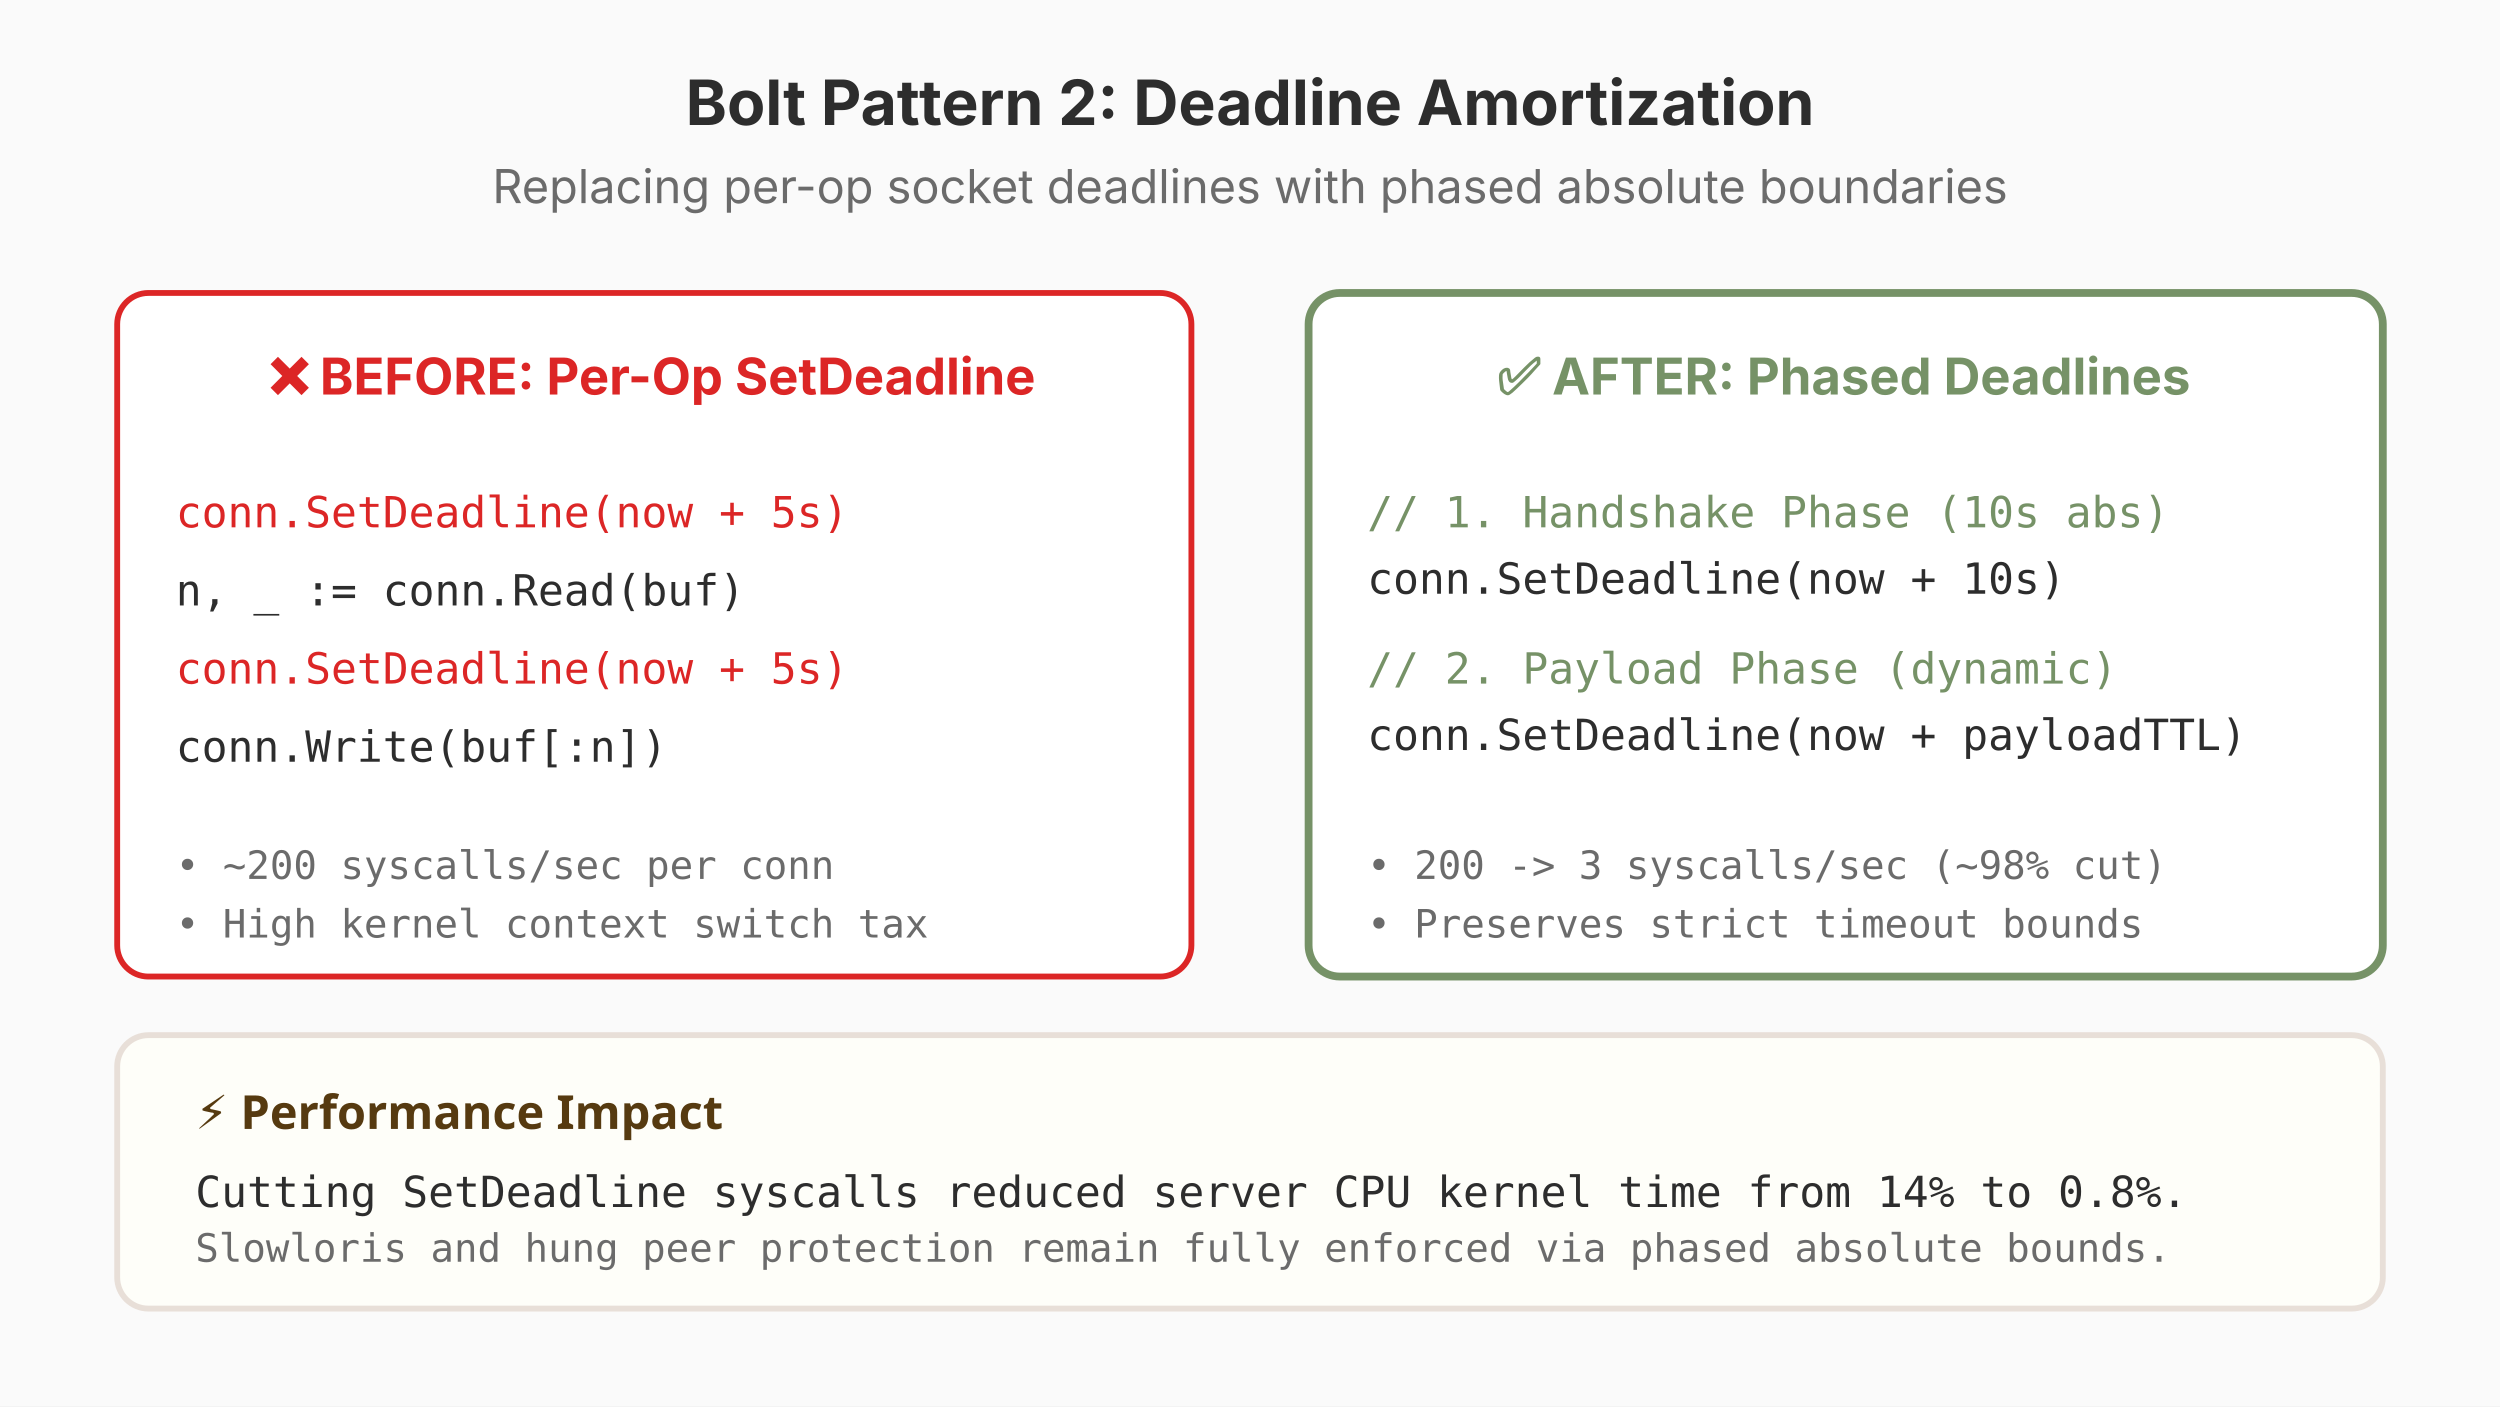
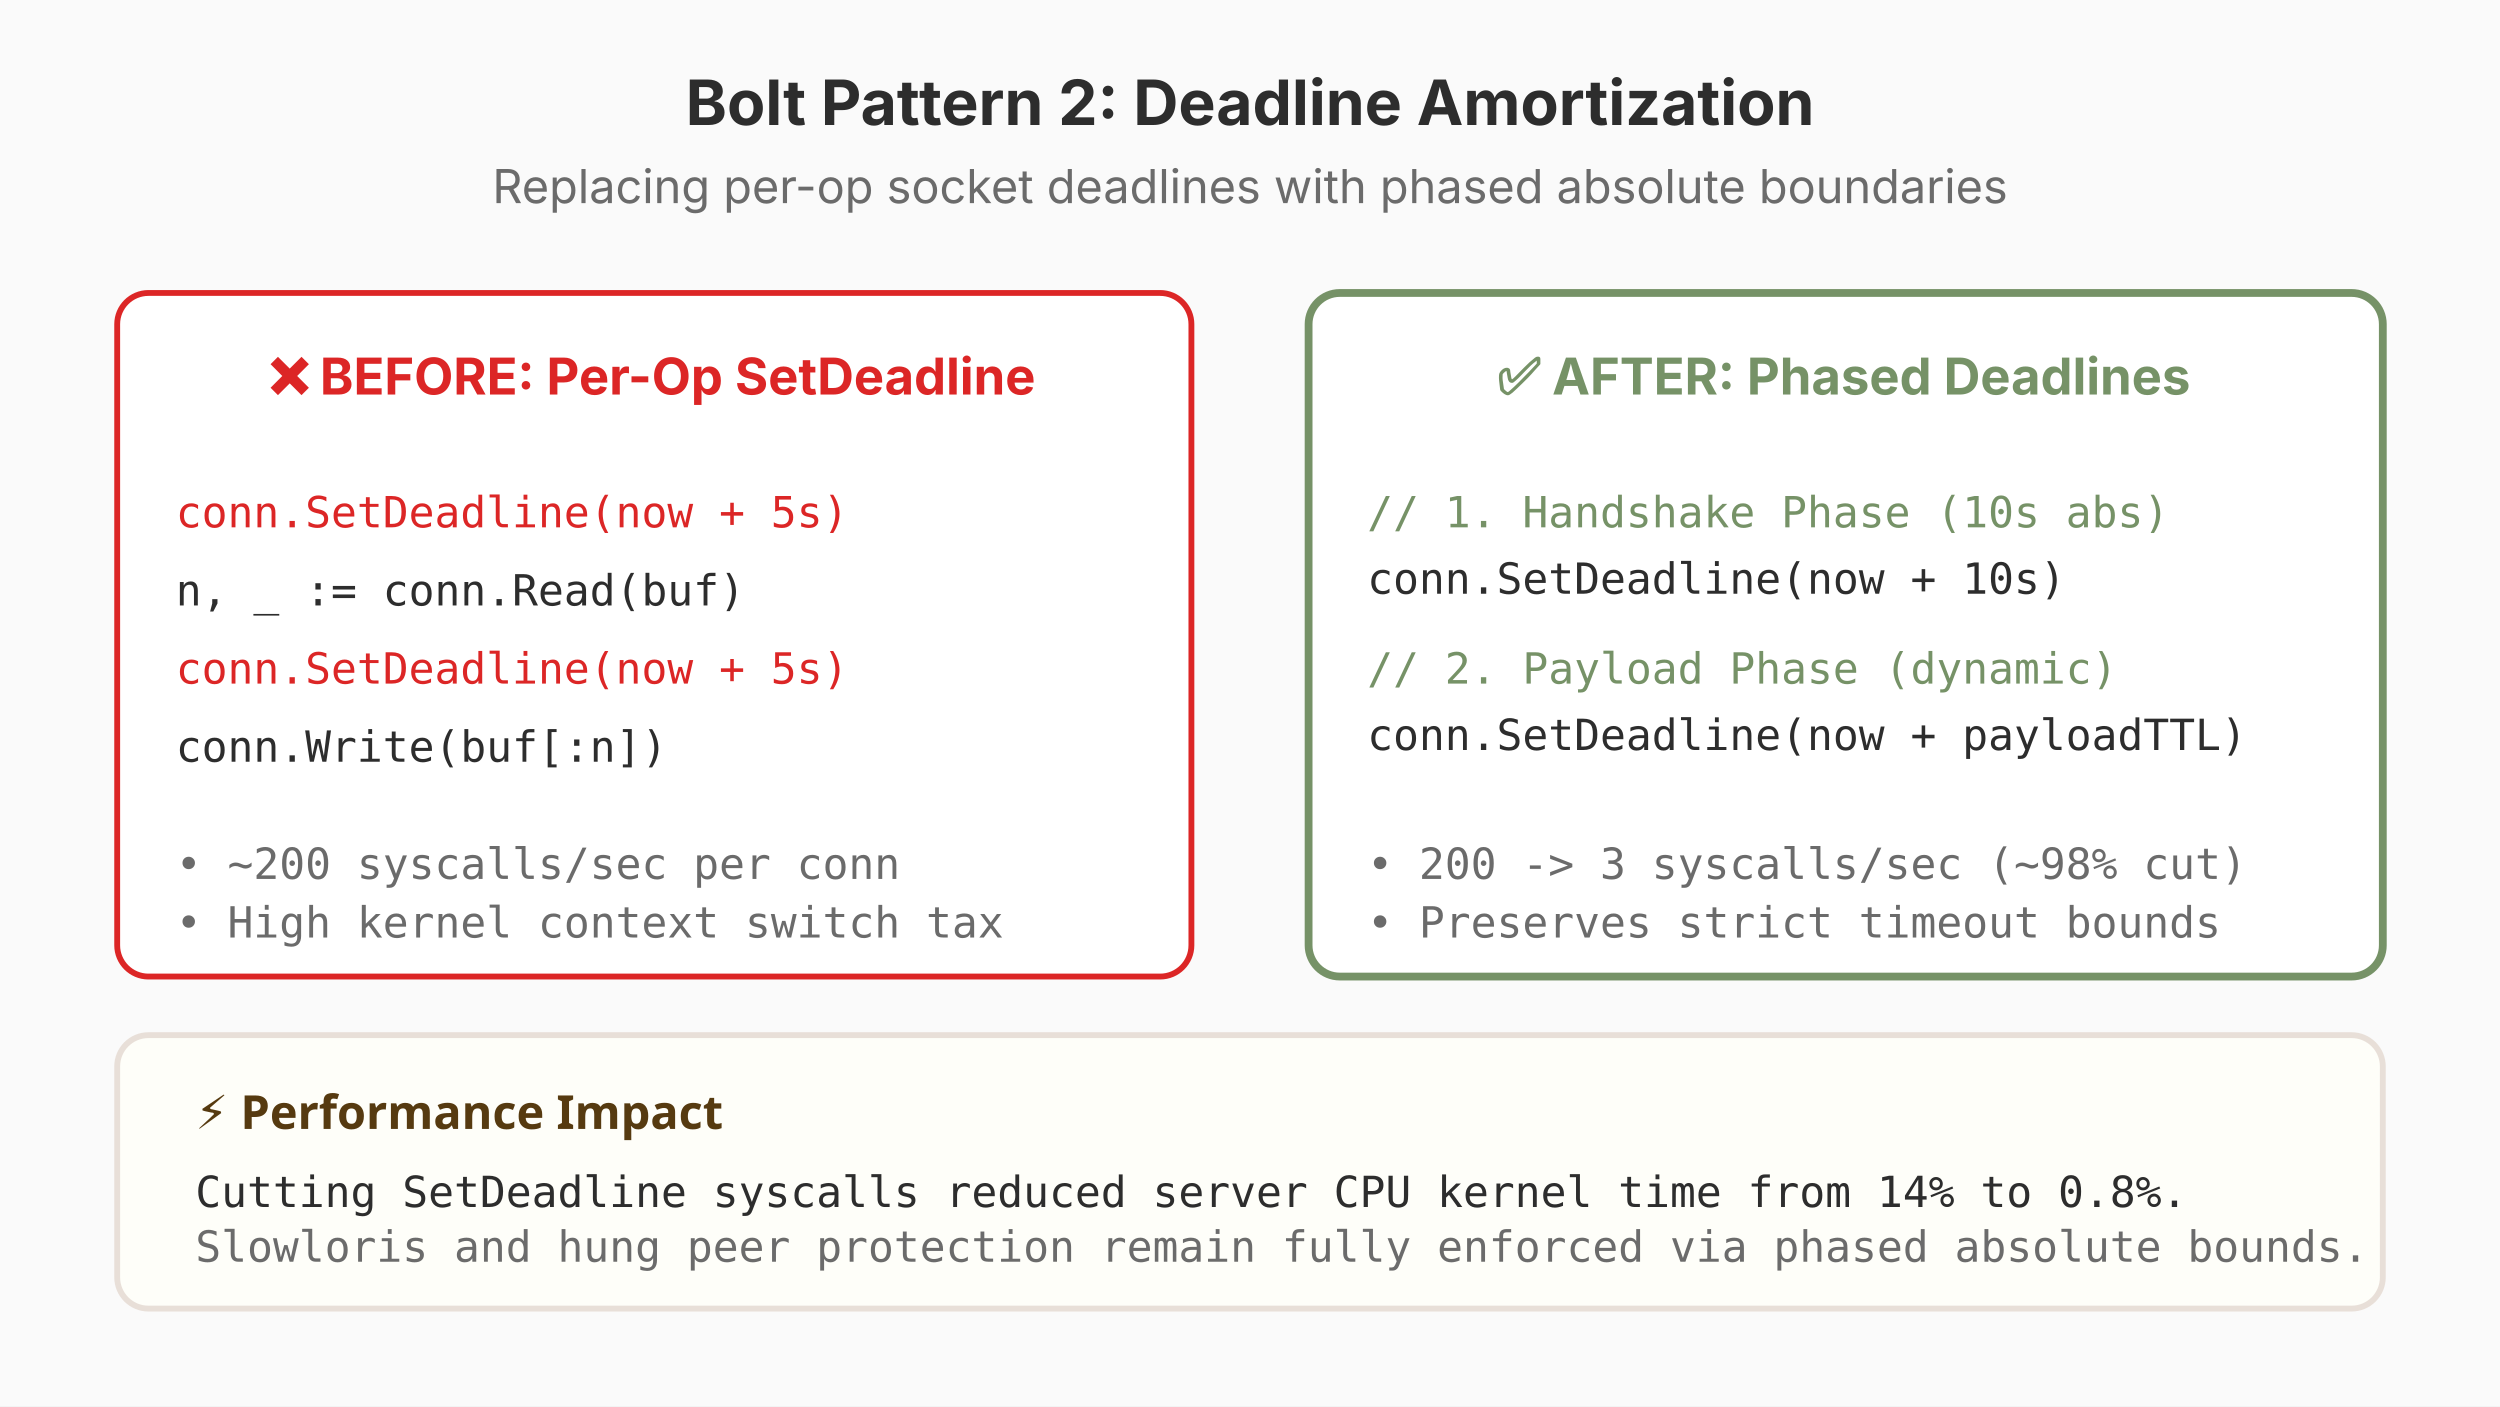
<svg xmlns="http://www.w3.org/2000/svg" viewBox="0 0 640 360" role="img" aria-labelledby="title-12b desc-12b">
  <defs>
    <style>
      .bg { fill: #FAFAFA; }
      .title { font-family: system-ui, -apple-system, sans-serif; font-size: 16px; font-weight: 700; fill: #2D2D2D; text-anchor: middle; }
      .subtitle { font-family: system-ui, -apple-system, sans-serif; font-size: 12px; fill: #6B6B6B; text-anchor: middle; }
      .card-bad { fill: #FFFFFF; stroke: #dc2626; stroke-width: 1.5; rx: 8; ry: 8; }
      .card-good { fill: #FFFFFF; stroke: #769267; stroke-width: 2; rx: 8; ry: 8; }
      .head-bad { font-family: system-ui, -apple-system, sans-serif; font-size: 13px; font-weight: 700; fill: #dc2626; text-anchor: middle; }
      .head-good { font-family: system-ui, -apple-system, sans-serif; font-size: 13px; font-weight: 700; fill: #769267; text-anchor: middle; }
      .code-line { font-family: ui-monospace, 'SF Mono', Menlo, monospace; font-size: 11px; }
-       .comm-line { font-family: ui-monospace, 'SF Mono', Menlo, monospace; font-size: 10px; fill: #6B6B6B; }
+       .comm-line { font-family: ui-monospace, 'SF Mono', Menlo, monospace; font-size: 11px; fill: #6B6B6B; }
    </style>
  </defs>
  <rect width="640" height="360" class="bg" />
  <text x="320" y="32" class="title">Bolt Pattern 2: Deadline Amortization</text>
  <text x="320" y="52" class="subtitle">Replacing per-op socket deadlines with phased absolute boundaries</text>
  <g transform="translate(30, 75)">
    <rect x="0" y="0" width="275" height="175" class="card-bad" />
    <text x="137" y="26" class="head-bad">❌ BEFORE: Per-Op SetDeadline</text>
    <g transform="translate(15, 45)">
      <text y="15" class="code-line" fill="#dc2626">conn.SetDeadline(now + 5s)</text>
      <text y="35" class="code-line" fill="#2D2D2D">n, _ := conn.Read(buf)</text>
      <text y="55" class="code-line" fill="#dc2626">conn.SetDeadline(now + 5s)</text>
      <text y="75" class="code-line" fill="#2D2D2D">conn.Write(buf[:n])</text>
      <text y="105" class="comm-line">• ~200 syscalls/sec per conn</text>
      <text y="120" class="comm-line">• High kernel context switch tax</text>
    </g>
  </g>
  <g transform="translate(335, 75)">
    <rect x="0" y="0" width="275" height="175" class="card-good" />
    <text x="137" y="26" class="head-good">✅ AFTER: Phased Deadlines</text>
    <g transform="translate(15, 45)">
      <text y="15" class="code-line" fill="#769267">// 1. Handshake Phase (10s abs)</text>
      <text y="32" class="code-line" fill="#2D2D2D">conn.SetDeadline(now + 10s)</text>
      <text y="55" class="code-line" fill="#769267">// 2. Payload Phase (dynamic)</text>
      <text y="72" class="code-line" fill="#2D2D2D">conn.SetDeadline(now + payloadTTL)</text>
      <text y="105" class="comm-line">• 200 -&gt; 3 syscalls/sec (~98% cut)</text>
      <text y="120" class="comm-line">• Preserves strict timeout bounds</text>
    </g>
  </g>
  <g transform="translate(30, 265)">
    <rect x="0" y="0" width="580" height="70" rx="8" ry="8" fill="#FEFEF9" stroke="#E8DFD8" stroke-width="1.5" />
    <text x="20" y="24" style="font-family:system-ui,sans-serif;font-size:12px;font-weight:700;fill:#563A10;">⚡ Performance Impact</text>
    <text x="20" y="44" style="font-family:ui-monospace,monospace;font-size:11px;fill:#2D2D2D;">Cutting SetDeadline syscalls reduced server CPU kernel time from 14% to 0.8%.</text>
-     <text x="20" y="58" style="font-family:ui-monospace,monospace;font-size:10px;fill:#6B6B6B;">Slowloris and hung peer protection remain fully enforced via phased absolute bounds.</text>
+     <text x="20" y="58" style="font-family:ui-monospace,monospace;font-size: 11px;fill:#6B6B6B;">Slowloris and hung peer protection remain fully enforced via phased absolute bounds.</text>
  </g>
</svg>
